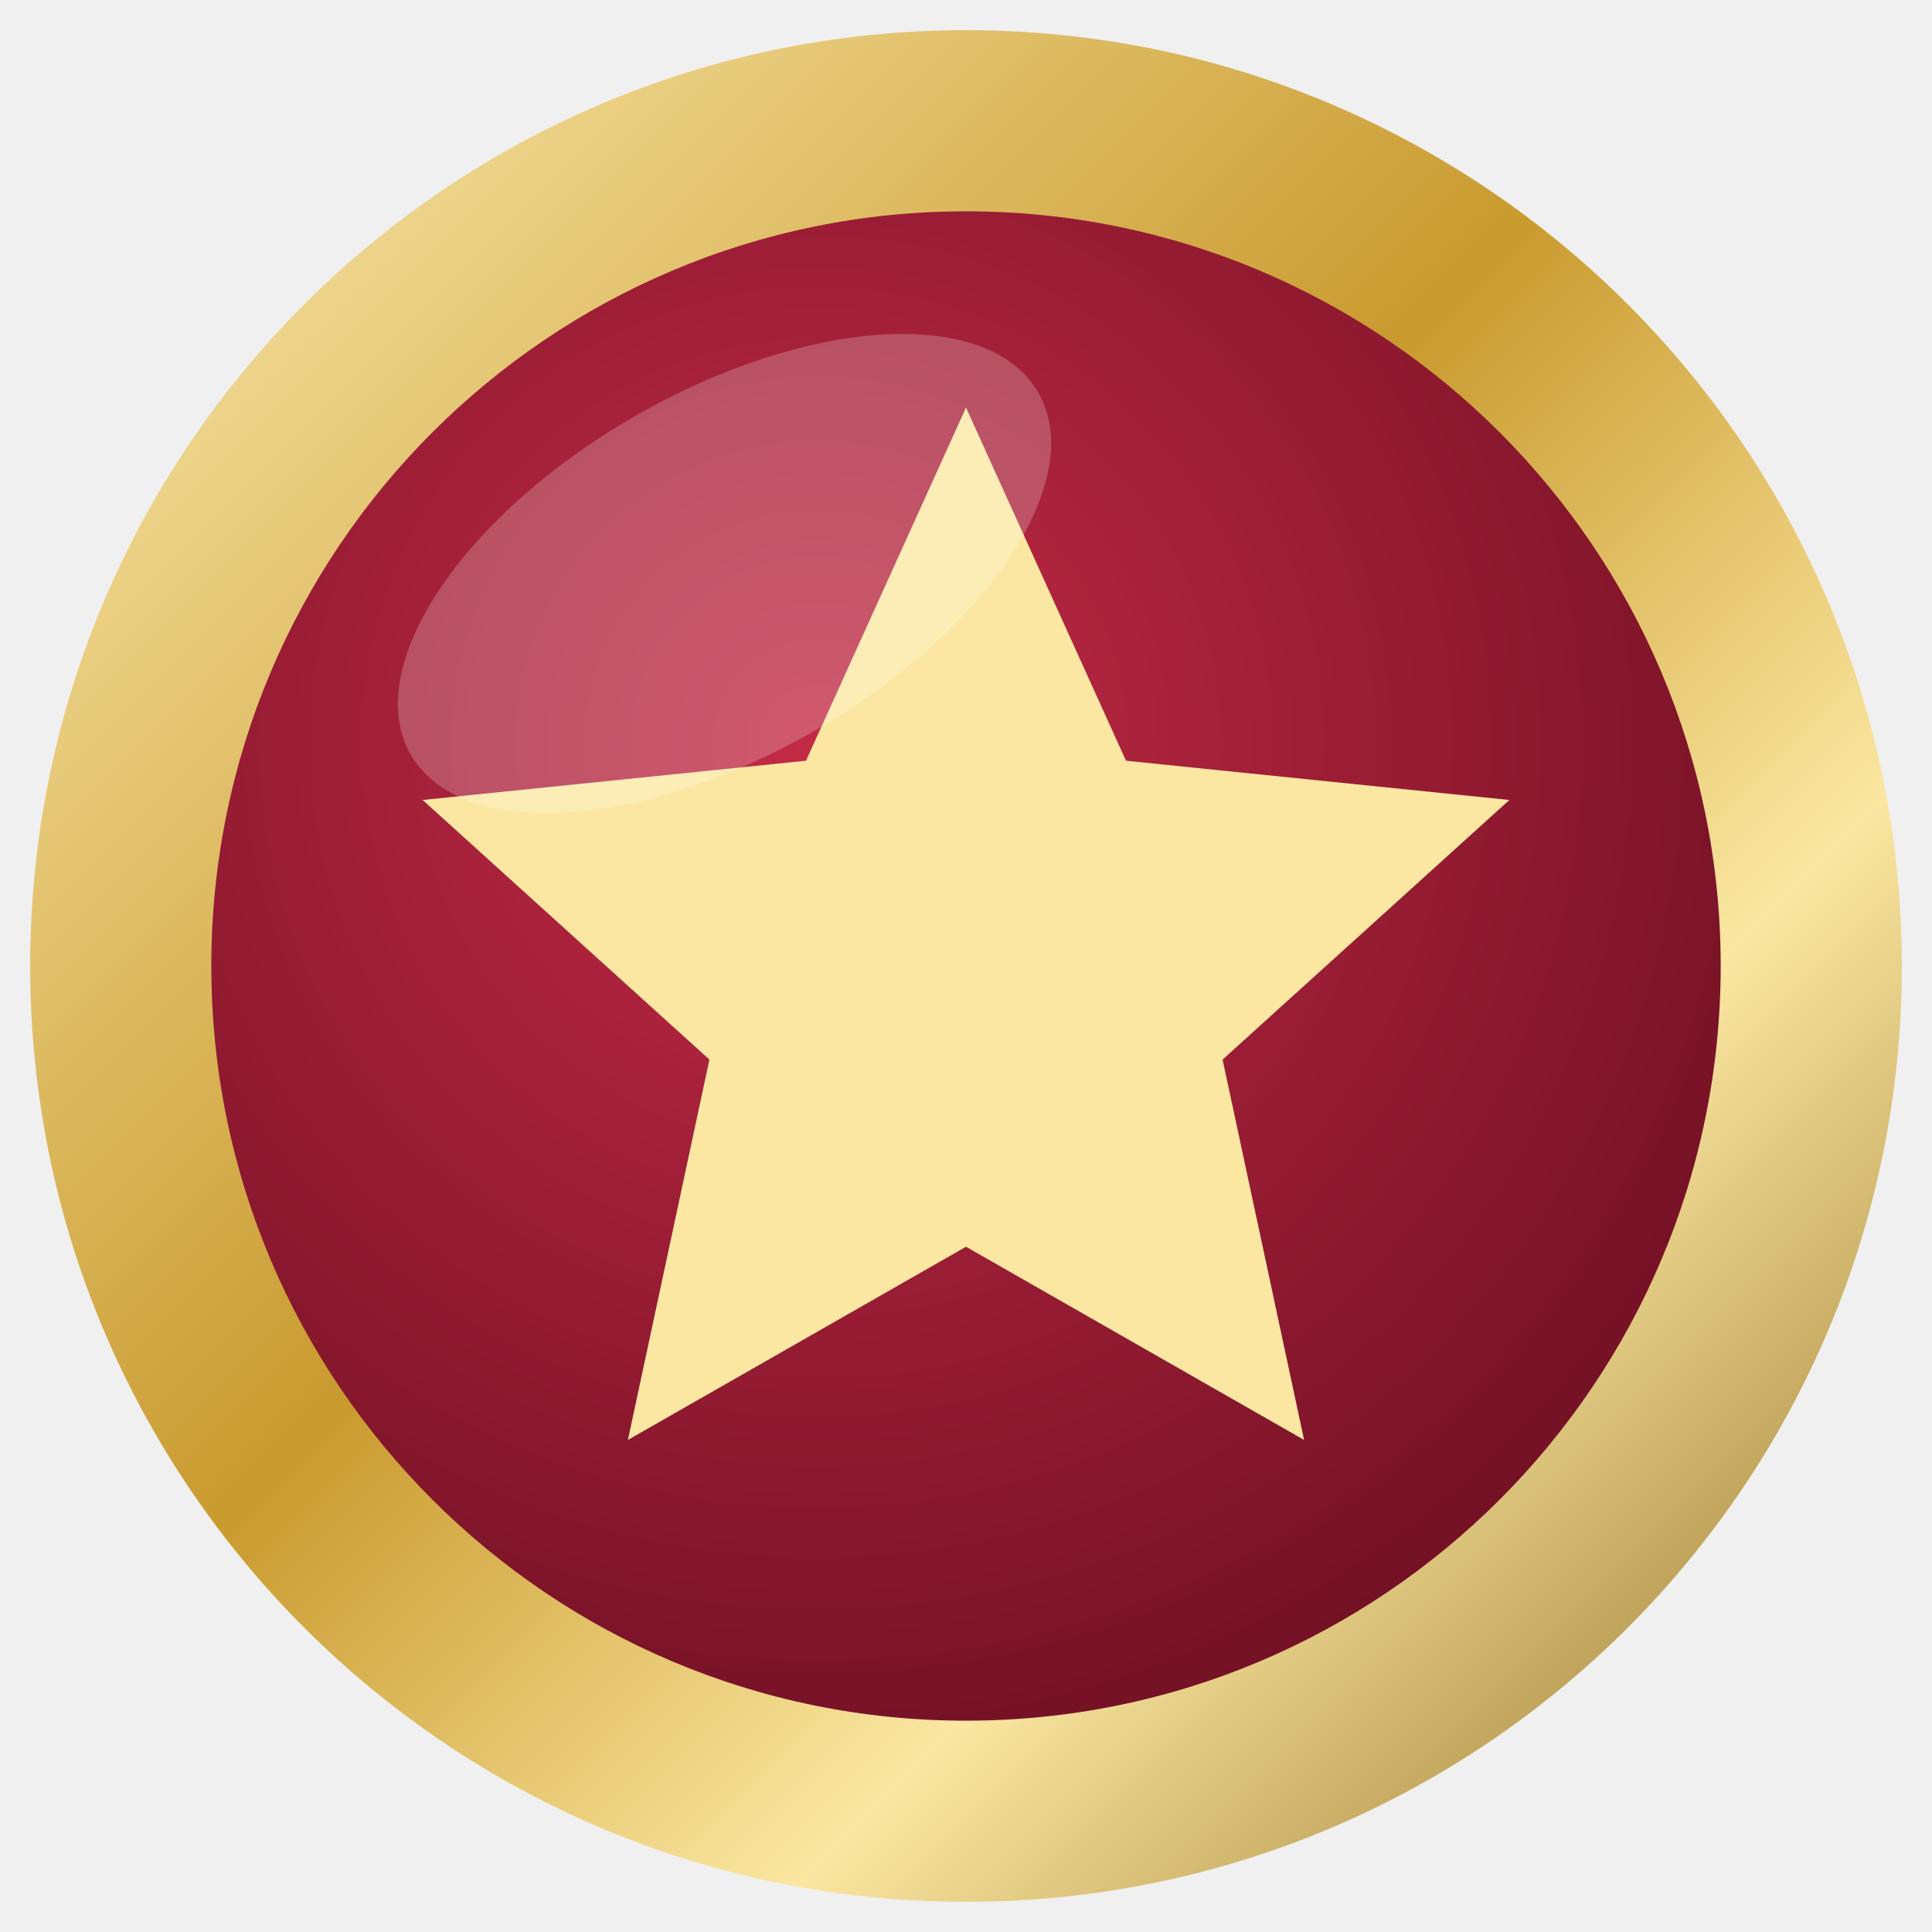
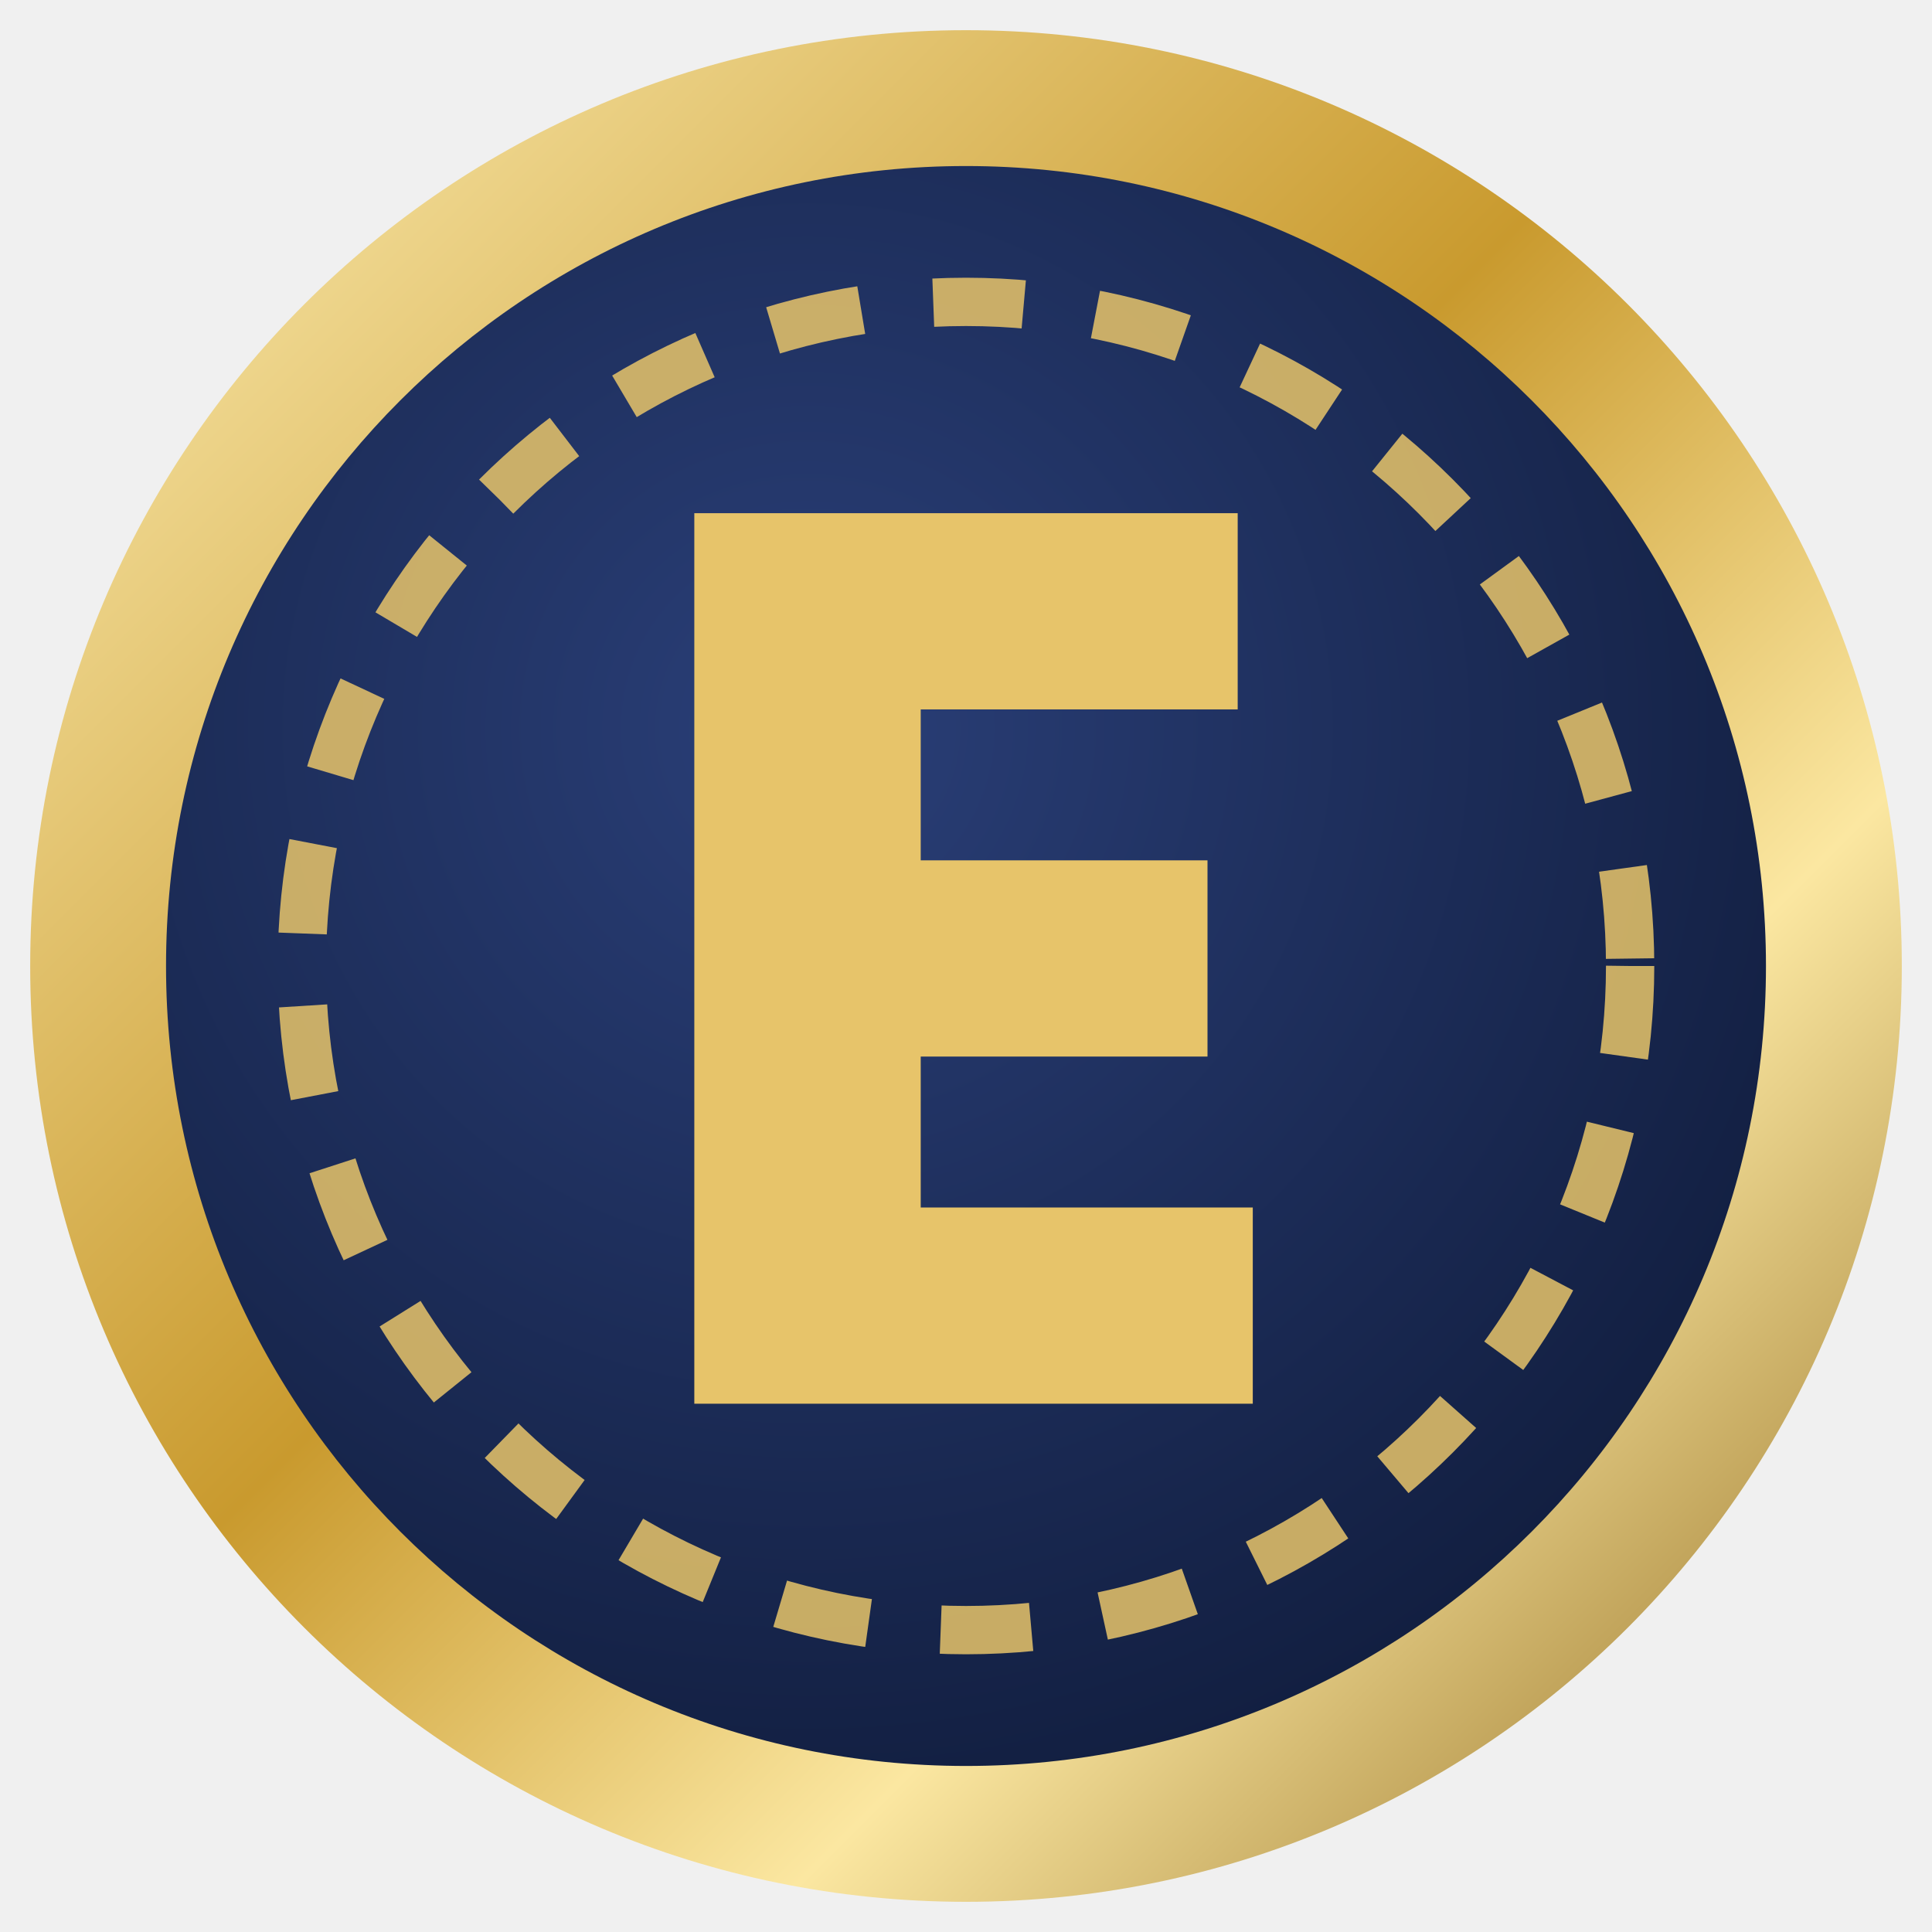
<svg xmlns="http://www.w3.org/2000/svg" viewBox="0 0 64 64">
  <defs>
    <linearGradient id="rim" x1="0" y1="0" x2="1" y2="1">
      <stop offset="0" stop-color="#fff1b8" />
      <stop offset=".45" stop-color="#c99a2e" />
      <stop offset=".7" stop-color="#fbe7a1" />
      <stop offset="1" stop-color="#8a6418" />
    </linearGradient>
    <radialGradient id="face" cx=".4" cy=".35" r=".75">
-       <stop offset="0" stop-color="#c42a46" />
-       <stop offset="1" stop-color="#6d0f22" />
+       <stop offset="0" stop-color="#2a3f78" />
+       <stop offset="1" stop-color="#101c3c" />
    </radialGradient>
  </defs>
  <circle cx="32" cy="32" r="31" fill="url(#rim)" />
-   <circle cx="32" cy="32" r="25" fill="url(#face)" />
-   <path d="M32 13.5l5.3 11.7 12.7 1.3-9.5 8.6 2.7 12.6L32 41.3l-11.2 6.4 2.7-12.6-9.5-8.6 12.7-1.3z" fill="#fbe7a1" />
-   <ellipse cx="24" cy="19" rx="12" ry="6" fill="#fff" opacity=".22" transform="rotate(-30 24 19)" />
+   <circle cx="32" cy="32" r="26.5" fill="url(#face)" />
+   <circle cx="32" cy="32" r="22" fill="none" stroke="#e7c46a" stroke-width="1.6" stroke-dasharray="3 2.4" opacity=".85" />
+   <path d="M23 17h18v6.5H30.5v5h9.5V35h-9.5v5H41.5v6.5H23z" fill="#e7c46a" />
</svg>
